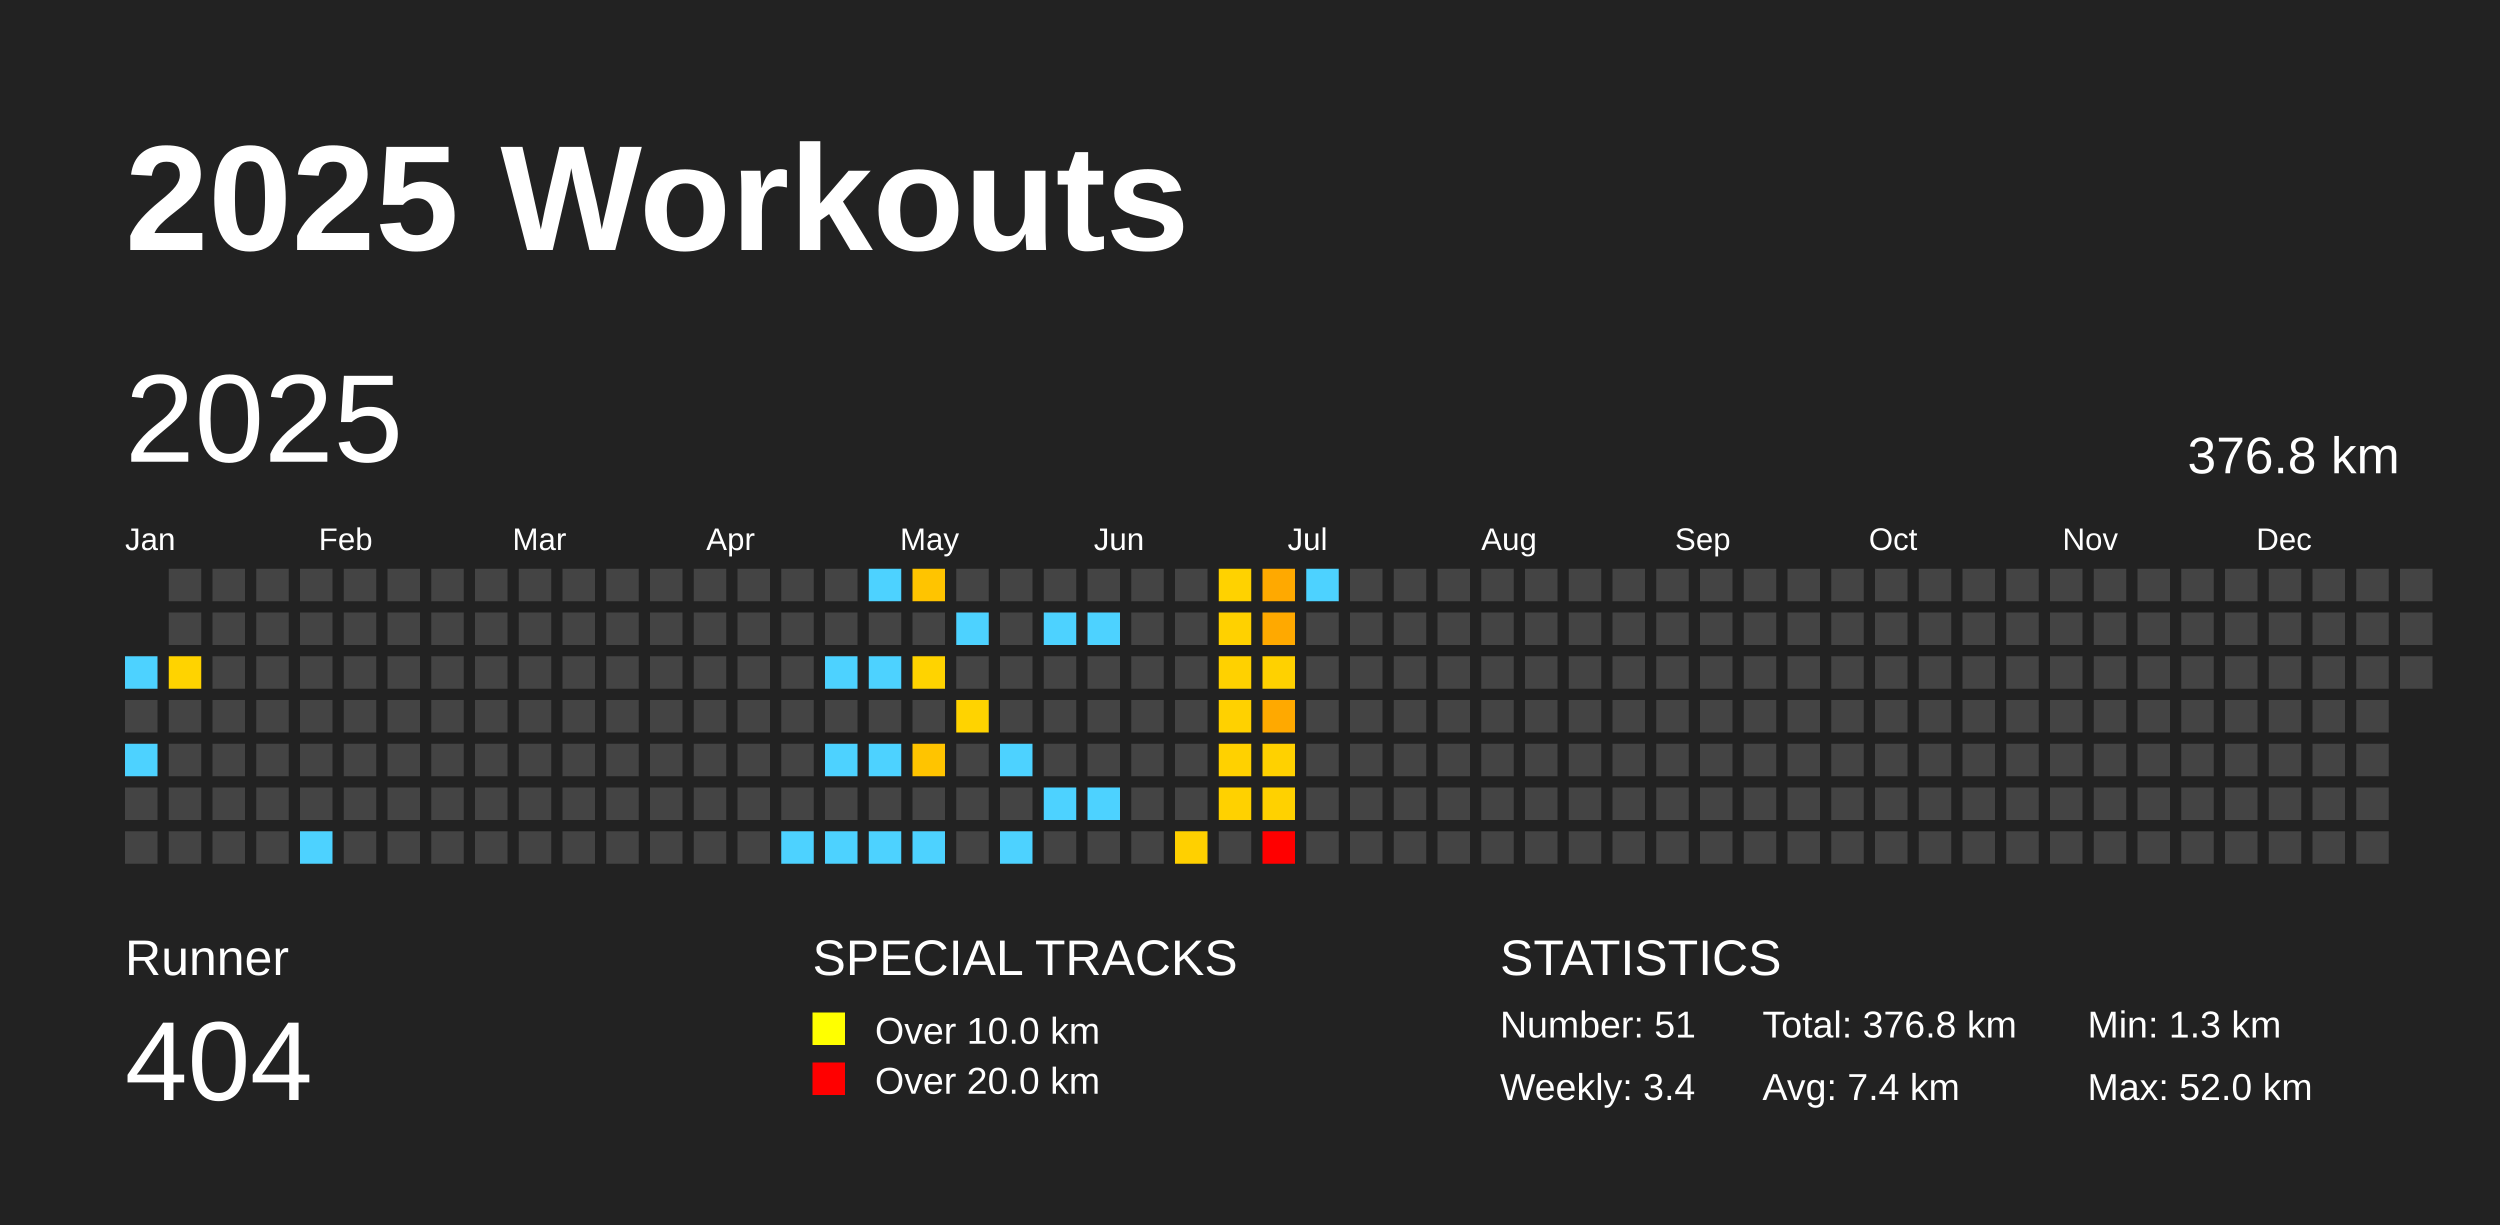
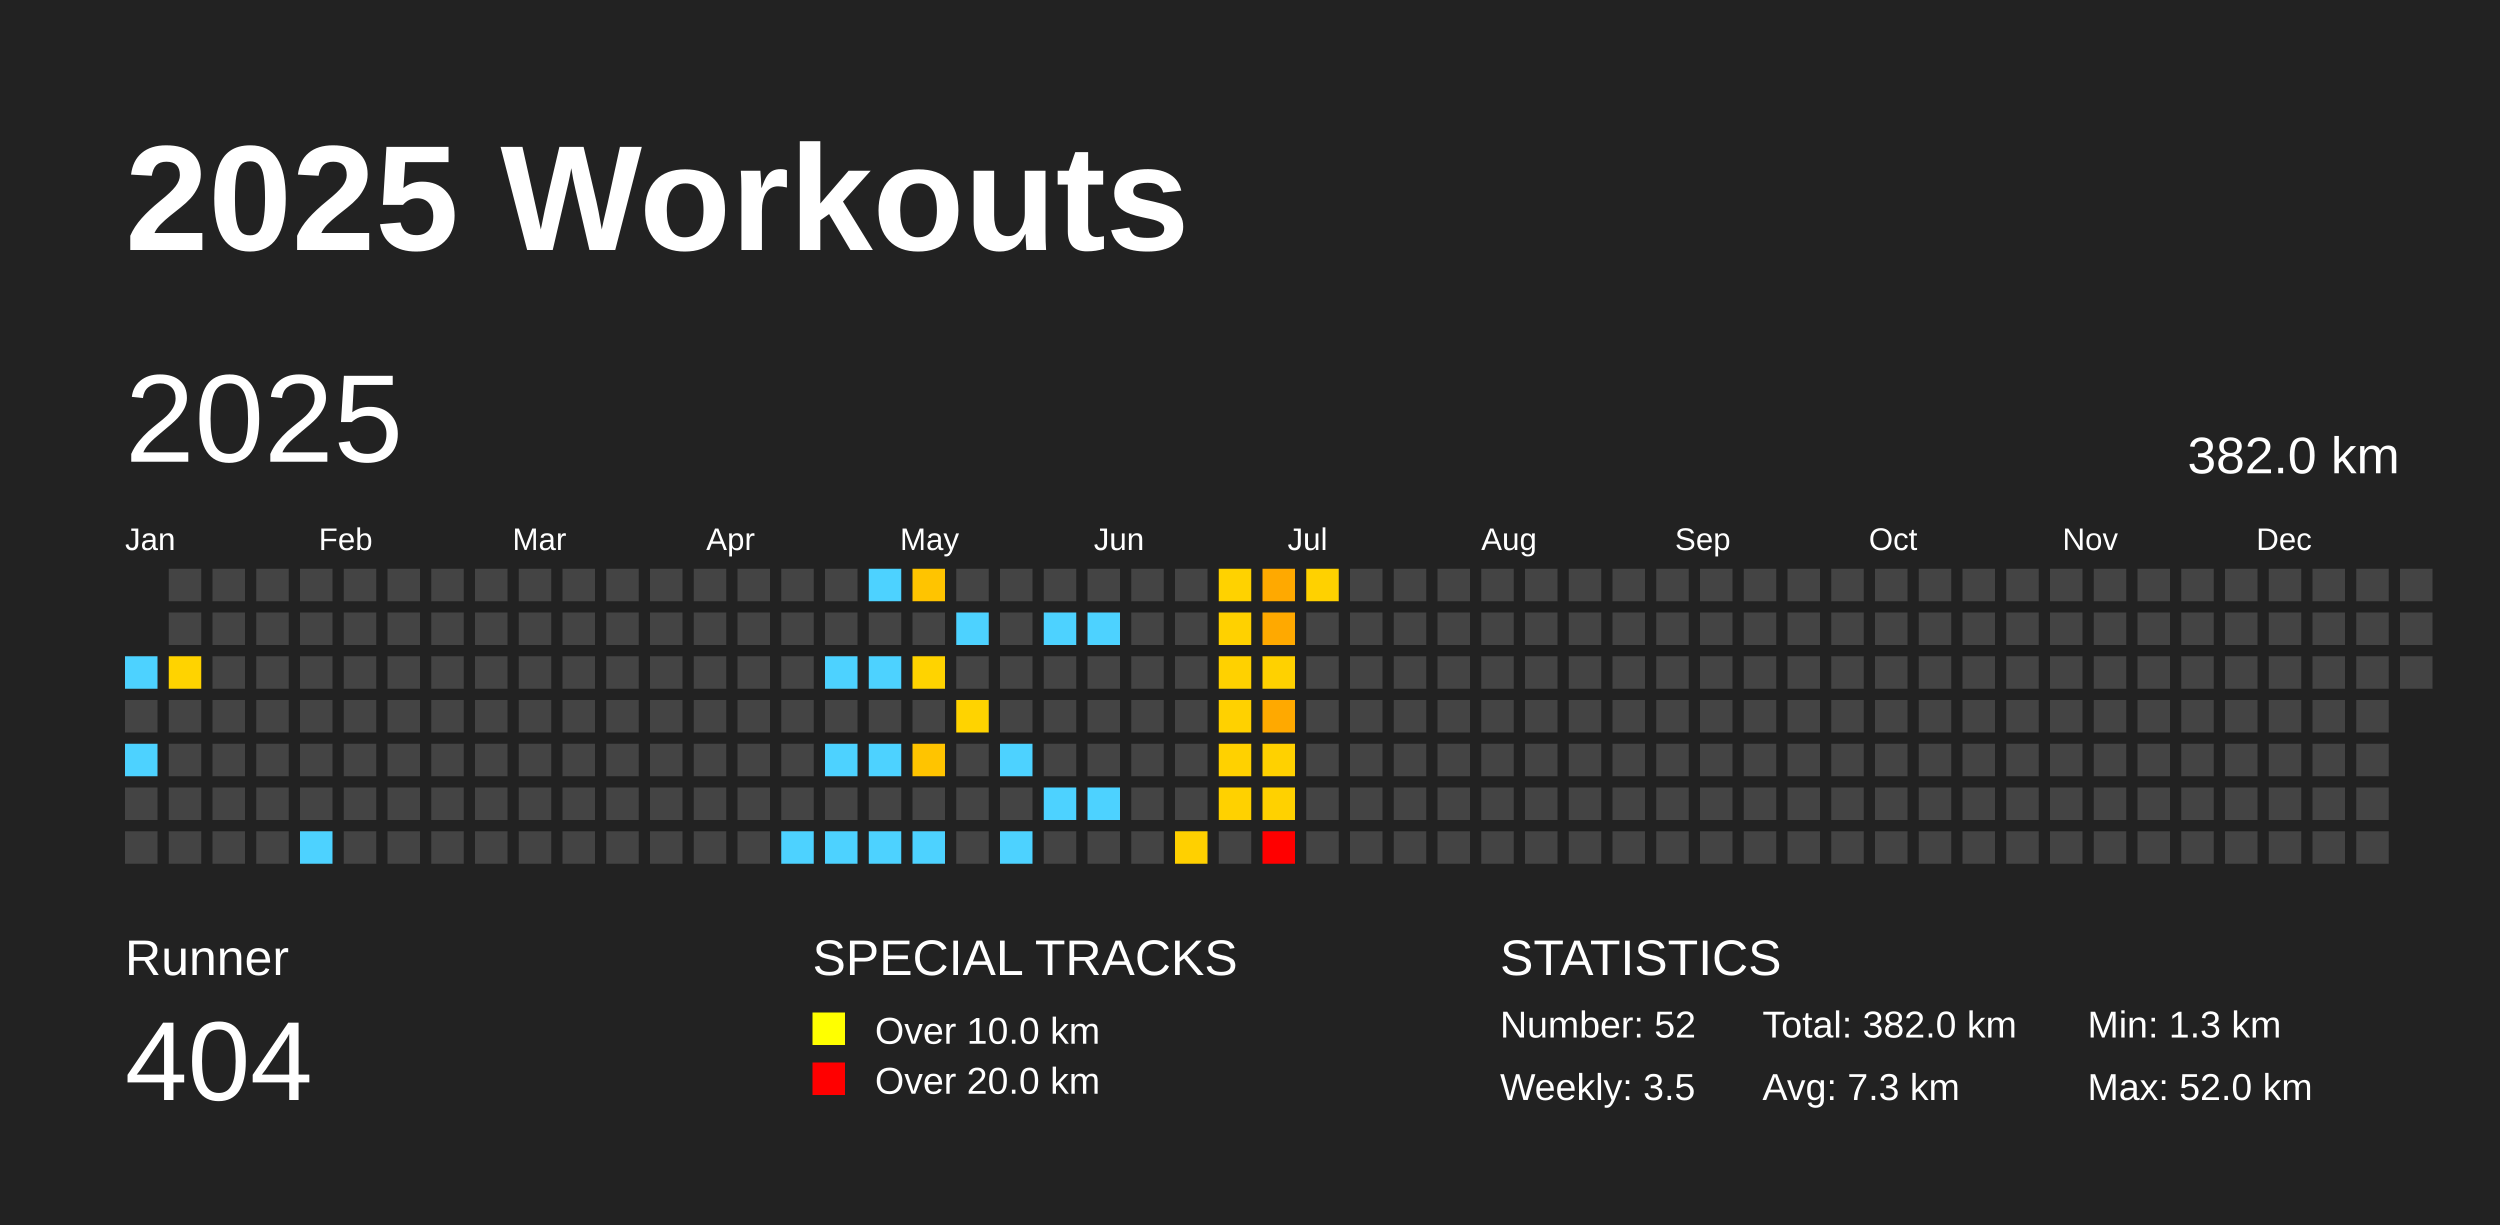
<svg xmlns="http://www.w3.org/2000/svg" baseProfile="full" height="98mm" version="1.1" viewBox="0,0,200,98" width="200mm">
  <defs />
  <rect fill="#222222" height="98" width="200" x="0" y="0" />
  <text fill="#FFFFFF" style="font-size:12px; font-family:Arial; font-weight:bold;" x="10" y="20">2025 Workouts</text>
  <text fill="#FFFFFF" style="font-size:4px; font-family:Arial" x="10" y="78">Runner</text>
  <text fill="#FFFFFF" style="font-size:9px; font-family:Arial" x="10" y="88">404</text>
  <text fill="#FFFFFF" style="font-size:4px; font-family:Arial" x="65" y="78">SPECIAL TRACKS</text>
  <rect fill="yellow" height="2.6" width="2.6" x="65" y="81" />
  <text fill="#FFFFFF" style="font-size:3px; font-family:Arial" x="70" y="83.5">Over 10.0 km</text>
  <rect fill="red" height="2.6" width="2.6" x="65" y="85" />
  <text fill="#FFFFFF" style="font-size:3px; font-family:Arial" x="70" y="87.5">Over 20.0 km</text>
  <text fill="#FFFFFF" style="font-size:4px; font-family:Arial" x="120" y="78">STATISTICS</text>
-   <text fill="#FFFFFF" style="font-size:3px; font-family:Arial" x="120" y="83">Number: 51</text>
-   <text fill="#FFFFFF" style="font-size:3px; font-family:Arial" x="120" y="88">Weekly: 3.4</text>
-   <text fill="#FFFFFF" style="font-size:3px; font-family:Arial" x="141" y="83">Total: 376.8 km</text>
-   <text fill="#FFFFFF" style="font-size:3px; font-family:Arial" x="141" y="88">Avg: 7.4 km</text>
+   <text fill="#FFFFFF" style="font-size:3px; font-family:Arial" x="120" y="83">Number: 52</text>
+   <text fill="#FFFFFF" style="font-size:3px; font-family:Arial" x="120" y="88">Weekly: 3.5</text>
+   <text fill="#FFFFFF" style="font-size:3px; font-family:Arial" x="141" y="83">Total: 382.0 km</text>
+   <text fill="#FFFFFF" style="font-size:3px; font-family:Arial" x="141" y="88">Avg: 7.3 km</text>
  <text fill="#FFFFFF" style="font-size:3px; font-family:Arial" x="167" y="83">Min: 1.3 km</text>
  <text fill="#FFFFFF" style="font-size:3px; font-family:Arial" x="167" y="88">Max: 52.0 km</text>
  <text dominant-baseline="hanging" fill="#FFFFFF" style="font-size:10.0px; font-family:Arial;" x="10" y="30">2025</text>
-   <text dominant-baseline="hanging" fill="#FFFFFF" style="font-size:4.125px; font-family:Arial;" x="175" y="35">376.8 km</text>
+   <text dominant-baseline="hanging" fill="#FFFFFF" style="font-size:4.125px; font-family:Arial;" x="175" y="35">382.0 km</text>
  <text fill="#FFFFFF" style="font-size:2.5px; font-family:Arial" x="10.0" y="44">Jan</text>
  <text fill="#FFFFFF" style="font-size:2.5px; font-family:Arial" x="25.5" y="44">Feb</text>
  <text fill="#FFFFFF" style="font-size:2.5px; font-family:Arial" x="41.0" y="44">Mar</text>
  <text fill="#FFFFFF" style="font-size:2.5px; font-family:Arial" x="56.5" y="44">Apr</text>
  <text fill="#FFFFFF" style="font-size:2.5px; font-family:Arial" x="72.0" y="44">May</text>
  <text fill="#FFFFFF" style="font-size:2.5px; font-family:Arial" x="87.5" y="44">Jun</text>
  <text fill="#FFFFFF" style="font-size:2.5px; font-family:Arial" x="103.0" y="44">Jul</text>
  <text fill="#FFFFFF" style="font-size:2.5px; font-family:Arial" x="118.5" y="44">Aug</text>
  <text fill="#FFFFFF" style="font-size:2.5px; font-family:Arial" x="134.0" y="44">Sep</text>
  <text fill="#FFFFFF" style="font-size:2.5px; font-family:Arial" x="149.5" y="44">Oct</text>
  <text fill="#FFFFFF" style="font-size:2.5px; font-family:Arial" x="165.0" y="44">Nov</text>
  <text fill="#FFFFFF" style="font-size:2.5px; font-family:Arial" x="180.5" y="44">Dec</text>
  <rect fill="#4dd2ff" height="2.6" width="2.6" x="10.0" y="52.5" />
  <rect fill="#444444" height="2.6" width="2.6" x="10.0" y="56.0" />
  <rect fill="#4dd2ff" height="2.6" width="2.6" x="10.0" y="59.5" />
  <rect fill="#444444" height="2.6" width="2.6" x="10.0" y="63.0" />
  <rect fill="#444444" height="2.6" width="2.6" x="10.0" y="66.5" />
  <rect fill="#444444" height="2.6" width="2.6" x="13.5" y="45.5" />
  <rect fill="#444444" height="2.6" width="2.6" x="13.5" y="49.0" />
  <rect fill="#ffd300" height="2.6" width="2.6" x="13.5" y="52.5" />
  <rect fill="#444444" height="2.6" width="2.6" x="13.5" y="56.0" />
  <rect fill="#444444" height="2.6" width="2.6" x="13.5" y="59.5" />
  <rect fill="#444444" height="2.6" width="2.6" x="13.5" y="63.0" />
  <rect fill="#444444" height="2.6" width="2.6" x="13.5" y="66.5" />
  <rect fill="#444444" height="2.6" width="2.6" x="17.0" y="45.5" />
  <rect fill="#444444" height="2.6" width="2.6" x="17.0" y="49.0" />
  <rect fill="#444444" height="2.6" width="2.6" x="17.0" y="52.5" />
  <rect fill="#444444" height="2.6" width="2.6" x="17.0" y="56.0" />
  <rect fill="#444444" height="2.6" width="2.6" x="17.0" y="59.5" />
  <rect fill="#444444" height="2.6" width="2.6" x="17.0" y="63.0" />
  <rect fill="#444444" height="2.6" width="2.6" x="17.0" y="66.5" />
  <rect fill="#444444" height="2.6" width="2.6" x="20.5" y="45.5" />
  <rect fill="#444444" height="2.6" width="2.6" x="20.5" y="49.0" />
  <rect fill="#444444" height="2.6" width="2.6" x="20.5" y="52.5" />
  <rect fill="#444444" height="2.6" width="2.6" x="20.5" y="56.0" />
  <rect fill="#444444" height="2.6" width="2.6" x="20.5" y="59.5" />
  <rect fill="#444444" height="2.6" width="2.6" x="20.5" y="63.0" />
  <rect fill="#444444" height="2.6" width="2.6" x="20.5" y="66.5" />
  <rect fill="#444444" height="2.6" width="2.6" x="24.0" y="45.5" />
  <rect fill="#444444" height="2.6" width="2.6" x="24.0" y="49.0" />
  <rect fill="#444444" height="2.6" width="2.6" x="24.0" y="52.5" />
  <rect fill="#444444" height="2.6" width="2.6" x="24.0" y="56.0" />
  <rect fill="#444444" height="2.6" width="2.6" x="24.0" y="59.5" />
  <rect fill="#444444" height="2.6" width="2.6" x="24.0" y="63.0" />
  <rect fill="#4dd2ff" height="2.6" width="2.6" x="24.0" y="66.5" />
  <rect fill="#444444" height="2.6" width="2.6" x="27.5" y="45.5" />
  <rect fill="#444444" height="2.6" width="2.6" x="27.5" y="49.0" />
  <rect fill="#444444" height="2.6" width="2.6" x="27.5" y="52.5" />
  <rect fill="#444444" height="2.6" width="2.6" x="27.5" y="56.0" />
  <rect fill="#444444" height="2.6" width="2.6" x="27.5" y="59.5" />
  <rect fill="#444444" height="2.6" width="2.6" x="27.5" y="63.0" />
  <rect fill="#444444" height="2.6" width="2.6" x="27.5" y="66.5" />
  <rect fill="#444444" height="2.6" width="2.6" x="31.0" y="45.5" />
  <rect fill="#444444" height="2.6" width="2.6" x="31.0" y="49.0" />
  <rect fill="#444444" height="2.6" width="2.6" x="31.0" y="52.5" />
  <rect fill="#444444" height="2.6" width="2.6" x="31.0" y="56.0" />
  <rect fill="#444444" height="2.6" width="2.6" x="31.0" y="59.5" />
  <rect fill="#444444" height="2.6" width="2.6" x="31.0" y="63.0" />
  <rect fill="#444444" height="2.6" width="2.6" x="31.0" y="66.5" />
  <rect fill="#444444" height="2.6" width="2.6" x="34.5" y="45.5" />
  <rect fill="#444444" height="2.6" width="2.6" x="34.5" y="49.0" />
  <rect fill="#444444" height="2.6" width="2.6" x="34.5" y="52.5" />
  <rect fill="#444444" height="2.6" width="2.6" x="34.5" y="56.0" />
  <rect fill="#444444" height="2.6" width="2.6" x="34.5" y="59.5" />
  <rect fill="#444444" height="2.6" width="2.6" x="34.5" y="63.0" />
  <rect fill="#444444" height="2.6" width="2.6" x="34.5" y="66.5" />
  <rect fill="#444444" height="2.6" width="2.6" x="38.0" y="45.5" />
  <rect fill="#444444" height="2.6" width="2.6" x="38.0" y="49.0" />
  <rect fill="#444444" height="2.6" width="2.6" x="38.0" y="52.5" />
  <rect fill="#444444" height="2.6" width="2.6" x="38.0" y="56.0" />
  <rect fill="#444444" height="2.6" width="2.6" x="38.0" y="59.5" />
  <rect fill="#444444" height="2.6" width="2.6" x="38.0" y="63.0" />
  <rect fill="#444444" height="2.6" width="2.6" x="38.0" y="66.5" />
  <rect fill="#444444" height="2.6" width="2.6" x="41.5" y="45.5" />
  <rect fill="#444444" height="2.6" width="2.6" x="41.5" y="49.0" />
  <rect fill="#444444" height="2.6" width="2.6" x="41.5" y="52.5" />
  <rect fill="#444444" height="2.6" width="2.6" x="41.5" y="56.0" />
  <rect fill="#444444" height="2.6" width="2.6" x="41.5" y="59.5" />
  <rect fill="#444444" height="2.6" width="2.6" x="41.5" y="63.0" />
  <rect fill="#444444" height="2.6" width="2.6" x="41.5" y="66.5" />
  <rect fill="#444444" height="2.6" width="2.6" x="45.0" y="45.5" />
  <rect fill="#444444" height="2.6" width="2.6" x="45.0" y="49.0" />
  <rect fill="#444444" height="2.6" width="2.6" x="45.0" y="52.5" />
  <rect fill="#444444" height="2.6" width="2.6" x="45.0" y="56.0" />
  <rect fill="#444444" height="2.6" width="2.6" x="45.0" y="59.5" />
  <rect fill="#444444" height="2.6" width="2.6" x="45.0" y="63.0" />
  <rect fill="#444444" height="2.6" width="2.6" x="45.0" y="66.5" />
  <rect fill="#444444" height="2.6" width="2.6" x="48.5" y="45.5" />
  <rect fill="#444444" height="2.6" width="2.6" x="48.5" y="49.0" />
  <rect fill="#444444" height="2.6" width="2.6" x="48.5" y="52.5" />
  <rect fill="#444444" height="2.6" width="2.6" x="48.5" y="56.0" />
  <rect fill="#444444" height="2.6" width="2.6" x="48.5" y="59.5" />
  <rect fill="#444444" height="2.6" width="2.6" x="48.5" y="63.0" />
  <rect fill="#444444" height="2.6" width="2.6" x="48.5" y="66.5" />
  <rect fill="#444444" height="2.6" width="2.6" x="52.0" y="45.5" />
  <rect fill="#444444" height="2.6" width="2.6" x="52.0" y="49.0" />
  <rect fill="#444444" height="2.6" width="2.6" x="52.0" y="52.5" />
  <rect fill="#444444" height="2.6" width="2.6" x="52.0" y="56.0" />
  <rect fill="#444444" height="2.6" width="2.6" x="52.0" y="59.5" />
  <rect fill="#444444" height="2.6" width="2.6" x="52.0" y="63.0" />
  <rect fill="#444444" height="2.6" width="2.6" x="52.0" y="66.5" />
  <rect fill="#444444" height="2.6" width="2.6" x="55.5" y="45.5" />
  <rect fill="#444444" height="2.6" width="2.6" x="55.5" y="49.0" />
  <rect fill="#444444" height="2.6" width="2.6" x="55.5" y="52.5" />
  <rect fill="#444444" height="2.6" width="2.6" x="55.5" y="56.0" />
  <rect fill="#444444" height="2.6" width="2.6" x="55.5" y="59.5" />
  <rect fill="#444444" height="2.6" width="2.6" x="55.5" y="63.0" />
  <rect fill="#444444" height="2.6" width="2.6" x="55.5" y="66.5" />
  <rect fill="#444444" height="2.6" width="2.6" x="59.0" y="45.5" />
  <rect fill="#444444" height="2.6" width="2.6" x="59.0" y="49.0" />
  <rect fill="#444444" height="2.6" width="2.6" x="59.0" y="52.5" />
  <rect fill="#444444" height="2.6" width="2.6" x="59.0" y="56.0" />
  <rect fill="#444444" height="2.6" width="2.6" x="59.0" y="59.5" />
  <rect fill="#444444" height="2.6" width="2.6" x="59.0" y="63.0" />
  <rect fill="#444444" height="2.6" width="2.6" x="59.0" y="66.5" />
  <rect fill="#444444" height="2.6" width="2.6" x="62.5" y="45.5" />
  <rect fill="#444444" height="2.6" width="2.6" x="62.5" y="49.0" />
  <rect fill="#444444" height="2.6" width="2.6" x="62.5" y="52.5" />
  <rect fill="#444444" height="2.6" width="2.6" x="62.5" y="56.0" />
  <rect fill="#444444" height="2.6" width="2.6" x="62.5" y="59.5" />
  <rect fill="#444444" height="2.6" width="2.6" x="62.5" y="63.0" />
  <rect fill="#4dd2ff" height="2.6" width="2.6" x="62.5" y="66.5" />
  <rect fill="#444444" height="2.6" width="2.6" x="66.0" y="45.5" />
  <rect fill="#444444" height="2.6" width="2.6" x="66.0" y="49.0" />
  <rect fill="#4dd2ff" height="2.6" width="2.6" x="66.0" y="52.5" />
  <rect fill="#444444" height="2.6" width="2.6" x="66.0" y="56.0" />
  <rect fill="#4dd2ff" height="2.6" width="2.6" x="66.0" y="59.5" />
  <rect fill="#444444" height="2.6" width="2.6" x="66.0" y="63.0" />
  <rect fill="#4dd2ff" height="2.6" width="2.6" x="66.0" y="66.5" />
  <rect fill="#4dd2ff" height="2.6" width="2.6" x="69.5" y="45.5" />
  <rect fill="#444444" height="2.6" width="2.6" x="69.5" y="49.0" />
  <rect fill="#4dd2ff" height="2.6" width="2.6" x="69.5" y="52.5" />
  <rect fill="#444444" height="2.6" width="2.6" x="69.5" y="56.0" />
  <rect fill="#4dd2ff" height="2.6" width="2.6" x="69.5" y="59.5" />
  <rect fill="#444444" height="2.6" width="2.6" x="69.5" y="63.0" />
  <rect fill="#4dd2ff" height="2.6" width="2.6" x="69.5" y="66.5" />
  <rect fill="#ffc400" height="2.6" width="2.6" x="73.0" y="45.5" />
  <rect fill="#444444" height="2.6" width="2.6" x="73.0" y="49.0" />
  <rect fill="#ffd300" height="2.6" width="2.6" x="73.0" y="52.5" />
  <rect fill="#444444" height="2.6" width="2.6" x="73.0" y="56.0" />
  <rect fill="#ffc400" height="2.6" width="2.6" x="73.0" y="59.5" />
  <rect fill="#444444" height="2.6" width="2.6" x="73.0" y="63.0" />
  <rect fill="#4dd2ff" height="2.6" width="2.6" x="73.0" y="66.5" />
  <rect fill="#444444" height="2.6" width="2.6" x="76.5" y="45.5" />
  <rect fill="#4dd2ff" height="2.6" width="2.6" x="76.5" y="49.0" />
  <rect fill="#444444" height="2.6" width="2.6" x="76.5" y="52.5" />
  <rect fill="#ffd300" height="2.6" width="2.6" x="76.5" y="56.0" />
  <rect fill="#444444" height="2.6" width="2.6" x="76.5" y="59.5" />
  <rect fill="#444444" height="2.6" width="2.6" x="76.5" y="63.0" />
  <rect fill="#444444" height="2.6" width="2.6" x="76.5" y="66.5" />
  <rect fill="#444444" height="2.6" width="2.6" x="80.0" y="45.5" />
  <rect fill="#444444" height="2.6" width="2.6" x="80.0" y="49.0" />
  <rect fill="#444444" height="2.6" width="2.6" x="80.0" y="52.5" />
  <rect fill="#444444" height="2.6" width="2.6" x="80.0" y="56.0" />
  <rect fill="#4dd2ff" height="2.6" width="2.6" x="80.0" y="59.5" />
  <rect fill="#444444" height="2.6" width="2.6" x="80.0" y="63.0" />
  <rect fill="#4dd2ff" height="2.6" width="2.6" x="80.0" y="66.5" />
  <rect fill="#444444" height="2.6" width="2.6" x="83.5" y="45.5" />
  <rect fill="#4dd2ff" height="2.6" width="2.6" x="83.5" y="49.0" />
  <rect fill="#444444" height="2.6" width="2.6" x="83.5" y="52.5" />
  <rect fill="#444444" height="2.6" width="2.6" x="83.5" y="56.0" />
  <rect fill="#444444" height="2.6" width="2.6" x="83.5" y="59.5" />
  <rect fill="#4dd2ff" height="2.6" width="2.6" x="83.5" y="63.0" />
  <rect fill="#444444" height="2.6" width="2.6" x="83.5" y="66.5" />
  <rect fill="#444444" height="2.6" width="2.6" x="87.0" y="45.5" />
  <rect fill="#4dd2ff" height="2.6" width="2.6" x="87.0" y="49.0" />
  <rect fill="#444444" height="2.6" width="2.6" x="87.0" y="52.5" />
  <rect fill="#444444" height="2.6" width="2.6" x="87.0" y="56.0" />
  <rect fill="#444444" height="2.6" width="2.6" x="87.0" y="59.5" />
  <rect fill="#4dd2ff" height="2.6" width="2.6" x="87.0" y="63.0" />
  <rect fill="#444444" height="2.6" width="2.6" x="87.0" y="66.5" />
  <rect fill="#444444" height="2.6" width="2.6" x="90.5" y="45.5" />
  <rect fill="#444444" height="2.6" width="2.6" x="90.5" y="49.0" />
  <rect fill="#444444" height="2.6" width="2.6" x="90.5" y="52.5" />
  <rect fill="#444444" height="2.6" width="2.6" x="90.5" y="56.0" />
  <rect fill="#444444" height="2.6" width="2.6" x="90.5" y="59.5" />
  <rect fill="#444444" height="2.6" width="2.6" x="90.5" y="63.0" />
  <rect fill="#444444" height="2.6" width="2.6" x="90.5" y="66.5" />
  <rect fill="#444444" height="2.6" width="2.6" x="94.0" y="45.5" />
  <rect fill="#444444" height="2.6" width="2.6" x="94.0" y="49.0" />
  <rect fill="#444444" height="2.6" width="2.6" x="94.0" y="52.5" />
  <rect fill="#444444" height="2.6" width="2.6" x="94.0" y="56.0" />
  <rect fill="#444444" height="2.6" width="2.6" x="94.0" y="59.5" />
  <rect fill="#444444" height="2.6" width="2.6" x="94.0" y="63.0" />
  <rect fill="#ffd000" height="2.6" width="2.6" x="94.0" y="66.5" />
  <rect fill="#ffd200" height="2.6" width="2.6" x="97.5" y="45.5" />
  <rect fill="#ffd100" height="2.6" width="2.6" x="97.5" y="49.0" />
  <rect fill="#ffd100" height="2.6" width="2.6" x="97.5" y="52.5" />
  <rect fill="#ffd100" height="2.6" width="2.6" x="97.5" y="56.0" />
  <rect fill="#ffd100" height="2.6" width="2.6" x="97.5" y="59.5" />
  <rect fill="#ffd100" height="2.6" width="2.6" x="97.5" y="63.0" />
  <rect fill="#444444" height="2.6" width="2.6" x="97.5" y="66.5" />
  <rect fill="#ffa900" height="2.6" width="2.6" x="101.0" y="45.5" />
  <rect fill="#ffa900" height="2.6" width="2.6" x="101.0" y="49.0" />
  <rect fill="#ffd100" height="2.6" width="2.6" x="101.0" y="52.5" />
  <rect fill="#ffa900" height="2.6" width="2.6" x="101.0" y="56.0" />
  <rect fill="#ffd100" height="2.6" width="2.6" x="101.0" y="59.5" />
  <rect fill="#ffd100" height="2.6" width="2.6" x="101.0" y="63.0" />
  <rect fill="red" height="2.6" width="2.6" x="101.0" y="66.5" />
-   <rect fill="#4dd2ff" height="2.6" width="2.6" x="104.5" y="45.5" />
+   <rect fill="#ffd100" height="2.6" width="2.6" x="104.5" y="45.5" />
  <rect fill="#444444" height="2.6" width="2.6" x="104.5" y="49.0" />
  <rect fill="#444444" height="2.6" width="2.6" x="104.5" y="52.5" />
  <rect fill="#444444" height="2.6" width="2.6" x="104.5" y="56.0" />
  <rect fill="#444444" height="2.6" width="2.6" x="104.5" y="59.5" />
  <rect fill="#444444" height="2.6" width="2.6" x="104.5" y="63.0" />
  <rect fill="#444444" height="2.6" width="2.6" x="104.5" y="66.5" />
  <rect fill="#444444" height="2.6" width="2.6" x="108.0" y="45.5" />
  <rect fill="#444444" height="2.6" width="2.6" x="108.0" y="49.0" />
  <rect fill="#444444" height="2.6" width="2.6" x="108.0" y="52.5" />
  <rect fill="#444444" height="2.6" width="2.6" x="108.0" y="56.0" />
  <rect fill="#444444" height="2.6" width="2.6" x="108.0" y="59.5" />
  <rect fill="#444444" height="2.6" width="2.6" x="108.0" y="63.0" />
  <rect fill="#444444" height="2.6" width="2.6" x="108.0" y="66.5" />
  <rect fill="#444444" height="2.6" width="2.6" x="111.5" y="45.5" />
  <rect fill="#444444" height="2.6" width="2.6" x="111.5" y="49.0" />
  <rect fill="#444444" height="2.6" width="2.6" x="111.5" y="52.5" />
  <rect fill="#444444" height="2.6" width="2.6" x="111.5" y="56.0" />
  <rect fill="#444444" height="2.6" width="2.6" x="111.5" y="59.5" />
  <rect fill="#444444" height="2.6" width="2.6" x="111.5" y="63.0" />
  <rect fill="#444444" height="2.6" width="2.6" x="111.5" y="66.5" />
  <rect fill="#444444" height="2.6" width="2.6" x="115.0" y="45.5" />
  <rect fill="#444444" height="2.6" width="2.6" x="115.0" y="49.0" />
  <rect fill="#444444" height="2.6" width="2.6" x="115.0" y="52.5" />
  <rect fill="#444444" height="2.6" width="2.6" x="115.0" y="56.0" />
  <rect fill="#444444" height="2.6" width="2.6" x="115.0" y="59.5" />
  <rect fill="#444444" height="2.6" width="2.6" x="115.0" y="63.0" />
  <rect fill="#444444" height="2.6" width="2.6" x="115.0" y="66.5" />
  <rect fill="#444444" height="2.6" width="2.6" x="118.5" y="45.5" />
  <rect fill="#444444" height="2.6" width="2.6" x="118.5" y="49.0" />
  <rect fill="#444444" height="2.6" width="2.6" x="118.5" y="52.5" />
  <rect fill="#444444" height="2.6" width="2.6" x="118.5" y="56.0" />
  <rect fill="#444444" height="2.6" width="2.6" x="118.5" y="59.5" />
  <rect fill="#444444" height="2.6" width="2.6" x="118.5" y="63.0" />
  <rect fill="#444444" height="2.6" width="2.6" x="118.5" y="66.5" />
  <rect fill="#444444" height="2.6" width="2.6" x="122.0" y="45.5" />
  <rect fill="#444444" height="2.6" width="2.6" x="122.0" y="49.0" />
  <rect fill="#444444" height="2.6" width="2.6" x="122.0" y="52.5" />
  <rect fill="#444444" height="2.6" width="2.6" x="122.0" y="56.0" />
  <rect fill="#444444" height="2.6" width="2.6" x="122.0" y="59.5" />
  <rect fill="#444444" height="2.6" width="2.6" x="122.0" y="63.0" />
  <rect fill="#444444" height="2.6" width="2.6" x="122.0" y="66.5" />
  <rect fill="#444444" height="2.6" width="2.6" x="125.5" y="45.5" />
  <rect fill="#444444" height="2.6" width="2.6" x="125.5" y="49.0" />
  <rect fill="#444444" height="2.6" width="2.6" x="125.5" y="52.5" />
  <rect fill="#444444" height="2.6" width="2.6" x="125.5" y="56.0" />
  <rect fill="#444444" height="2.6" width="2.6" x="125.5" y="59.5" />
  <rect fill="#444444" height="2.6" width="2.6" x="125.5" y="63.0" />
  <rect fill="#444444" height="2.6" width="2.6" x="125.5" y="66.5" />
  <rect fill="#444444" height="2.6" width="2.6" x="129.0" y="45.5" />
  <rect fill="#444444" height="2.6" width="2.6" x="129.0" y="49.0" />
  <rect fill="#444444" height="2.6" width="2.6" x="129.0" y="52.5" />
  <rect fill="#444444" height="2.6" width="2.6" x="129.0" y="56.0" />
  <rect fill="#444444" height="2.6" width="2.6" x="129.0" y="59.5" />
  <rect fill="#444444" height="2.6" width="2.6" x="129.0" y="63.0" />
  <rect fill="#444444" height="2.6" width="2.6" x="129.0" y="66.5" />
  <rect fill="#444444" height="2.6" width="2.6" x="132.5" y="45.5" />
  <rect fill="#444444" height="2.6" width="2.6" x="132.5" y="49.0" />
  <rect fill="#444444" height="2.6" width="2.6" x="132.5" y="52.5" />
  <rect fill="#444444" height="2.6" width="2.6" x="132.5" y="56.0" />
  <rect fill="#444444" height="2.6" width="2.6" x="132.5" y="59.5" />
  <rect fill="#444444" height="2.6" width="2.6" x="132.5" y="63.0" />
  <rect fill="#444444" height="2.6" width="2.6" x="132.5" y="66.5" />
  <rect fill="#444444" height="2.6" width="2.6" x="136.0" y="45.5" />
  <rect fill="#444444" height="2.6" width="2.6" x="136.0" y="49.0" />
  <rect fill="#444444" height="2.6" width="2.6" x="136.0" y="52.5" />
  <rect fill="#444444" height="2.6" width="2.6" x="136.0" y="56.0" />
  <rect fill="#444444" height="2.6" width="2.6" x="136.0" y="59.5" />
  <rect fill="#444444" height="2.6" width="2.6" x="136.0" y="63.0" />
  <rect fill="#444444" height="2.6" width="2.6" x="136.0" y="66.5" />
  <rect fill="#444444" height="2.6" width="2.6" x="139.5" y="45.5" />
  <rect fill="#444444" height="2.6" width="2.6" x="139.5" y="49.0" />
  <rect fill="#444444" height="2.6" width="2.6" x="139.5" y="52.5" />
  <rect fill="#444444" height="2.6" width="2.6" x="139.5" y="56.0" />
  <rect fill="#444444" height="2.6" width="2.6" x="139.5" y="59.5" />
  <rect fill="#444444" height="2.6" width="2.6" x="139.5" y="63.0" />
  <rect fill="#444444" height="2.6" width="2.6" x="139.5" y="66.5" />
  <rect fill="#444444" height="2.6" width="2.6" x="143.0" y="45.5" />
  <rect fill="#444444" height="2.6" width="2.6" x="143.0" y="49.0" />
  <rect fill="#444444" height="2.6" width="2.6" x="143.0" y="52.5" />
  <rect fill="#444444" height="2.6" width="2.6" x="143.0" y="56.0" />
  <rect fill="#444444" height="2.6" width="2.6" x="143.0" y="59.5" />
  <rect fill="#444444" height="2.6" width="2.6" x="143.0" y="63.0" />
  <rect fill="#444444" height="2.6" width="2.6" x="143.0" y="66.5" />
  <rect fill="#444444" height="2.6" width="2.6" x="146.5" y="45.5" />
  <rect fill="#444444" height="2.6" width="2.6" x="146.5" y="49.0" />
  <rect fill="#444444" height="2.6" width="2.6" x="146.5" y="52.5" />
  <rect fill="#444444" height="2.6" width="2.6" x="146.5" y="56.0" />
  <rect fill="#444444" height="2.6" width="2.6" x="146.5" y="59.5" />
  <rect fill="#444444" height="2.6" width="2.6" x="146.5" y="63.0" />
  <rect fill="#444444" height="2.6" width="2.6" x="146.5" y="66.5" />
  <rect fill="#444444" height="2.6" width="2.6" x="150.0" y="45.5" />
  <rect fill="#444444" height="2.6" width="2.6" x="150.0" y="49.0" />
  <rect fill="#444444" height="2.6" width="2.6" x="150.0" y="52.5" />
  <rect fill="#444444" height="2.6" width="2.6" x="150.0" y="56.0" />
  <rect fill="#444444" height="2.6" width="2.6" x="150.0" y="59.5" />
  <rect fill="#444444" height="2.6" width="2.6" x="150.0" y="63.0" />
  <rect fill="#444444" height="2.6" width="2.6" x="150.0" y="66.5" />
  <rect fill="#444444" height="2.6" width="2.6" x="153.5" y="45.5" />
  <rect fill="#444444" height="2.6" width="2.6" x="153.5" y="49.0" />
  <rect fill="#444444" height="2.6" width="2.6" x="153.5" y="52.5" />
  <rect fill="#444444" height="2.6" width="2.6" x="153.5" y="56.0" />
  <rect fill="#444444" height="2.6" width="2.6" x="153.5" y="59.5" />
  <rect fill="#444444" height="2.6" width="2.6" x="153.5" y="63.0" />
  <rect fill="#444444" height="2.6" width="2.6" x="153.5" y="66.5" />
  <rect fill="#444444" height="2.6" width="2.6" x="157.0" y="45.5" />
  <rect fill="#444444" height="2.6" width="2.6" x="157.0" y="49.0" />
  <rect fill="#444444" height="2.6" width="2.6" x="157.0" y="52.5" />
  <rect fill="#444444" height="2.6" width="2.6" x="157.0" y="56.0" />
  <rect fill="#444444" height="2.6" width="2.6" x="157.0" y="59.5" />
  <rect fill="#444444" height="2.6" width="2.6" x="157.0" y="63.0" />
  <rect fill="#444444" height="2.6" width="2.6" x="157.0" y="66.5" />
  <rect fill="#444444" height="2.6" width="2.6" x="160.5" y="45.5" />
  <rect fill="#444444" height="2.6" width="2.6" x="160.5" y="49.0" />
  <rect fill="#444444" height="2.6" width="2.6" x="160.5" y="52.5" />
  <rect fill="#444444" height="2.6" width="2.6" x="160.5" y="56.0" />
  <rect fill="#444444" height="2.6" width="2.6" x="160.5" y="59.5" />
  <rect fill="#444444" height="2.6" width="2.6" x="160.5" y="63.0" />
  <rect fill="#444444" height="2.6" width="2.6" x="160.5" y="66.5" />
  <rect fill="#444444" height="2.6" width="2.6" x="164.0" y="45.5" />
  <rect fill="#444444" height="2.6" width="2.6" x="164.0" y="49.0" />
  <rect fill="#444444" height="2.6" width="2.6" x="164.0" y="52.5" />
  <rect fill="#444444" height="2.6" width="2.6" x="164.0" y="56.0" />
  <rect fill="#444444" height="2.6" width="2.6" x="164.0" y="59.5" />
  <rect fill="#444444" height="2.6" width="2.6" x="164.0" y="63.0" />
  <rect fill="#444444" height="2.6" width="2.6" x="164.0" y="66.5" />
  <rect fill="#444444" height="2.6" width="2.6" x="167.5" y="45.5" />
  <rect fill="#444444" height="2.6" width="2.6" x="167.5" y="49.0" />
  <rect fill="#444444" height="2.6" width="2.6" x="167.5" y="52.5" />
  <rect fill="#444444" height="2.6" width="2.6" x="167.5" y="56.0" />
  <rect fill="#444444" height="2.6" width="2.6" x="167.5" y="59.5" />
  <rect fill="#444444" height="2.6" width="2.6" x="167.5" y="63.0" />
  <rect fill="#444444" height="2.6" width="2.6" x="167.5" y="66.5" />
  <rect fill="#444444" height="2.6" width="2.6" x="171.0" y="45.5" />
  <rect fill="#444444" height="2.6" width="2.6" x="171.0" y="49.0" />
  <rect fill="#444444" height="2.6" width="2.6" x="171.0" y="52.5" />
  <rect fill="#444444" height="2.6" width="2.6" x="171.0" y="56.0" />
  <rect fill="#444444" height="2.6" width="2.6" x="171.0" y="59.5" />
  <rect fill="#444444" height="2.6" width="2.6" x="171.0" y="63.0" />
  <rect fill="#444444" height="2.6" width="2.6" x="171.0" y="66.5" />
  <rect fill="#444444" height="2.6" width="2.6" x="174.5" y="45.5" />
  <rect fill="#444444" height="2.6" width="2.6" x="174.5" y="49.0" />
  <rect fill="#444444" height="2.6" width="2.6" x="174.5" y="52.5" />
  <rect fill="#444444" height="2.6" width="2.6" x="174.5" y="56.0" />
  <rect fill="#444444" height="2.6" width="2.6" x="174.5" y="59.5" />
  <rect fill="#444444" height="2.6" width="2.6" x="174.5" y="63.0" />
  <rect fill="#444444" height="2.6" width="2.6" x="174.5" y="66.5" />
  <rect fill="#444444" height="2.6" width="2.6" x="178.0" y="45.5" />
  <rect fill="#444444" height="2.6" width="2.6" x="178.0" y="49.0" />
  <rect fill="#444444" height="2.6" width="2.6" x="178.0" y="52.5" />
  <rect fill="#444444" height="2.6" width="2.6" x="178.0" y="56.0" />
  <rect fill="#444444" height="2.6" width="2.6" x="178.0" y="59.5" />
  <rect fill="#444444" height="2.6" width="2.6" x="178.0" y="63.0" />
  <rect fill="#444444" height="2.6" width="2.6" x="178.0" y="66.5" />
  <rect fill="#444444" height="2.6" width="2.6" x="181.5" y="45.5" />
  <rect fill="#444444" height="2.6" width="2.6" x="181.5" y="49.0" />
  <rect fill="#444444" height="2.6" width="2.6" x="181.5" y="52.5" />
  <rect fill="#444444" height="2.6" width="2.6" x="181.5" y="56.0" />
  <rect fill="#444444" height="2.6" width="2.6" x="181.5" y="59.5" />
  <rect fill="#444444" height="2.6" width="2.6" x="181.5" y="63.0" />
  <rect fill="#444444" height="2.6" width="2.6" x="181.5" y="66.5" />
  <rect fill="#444444" height="2.6" width="2.6" x="185.0" y="45.5" />
  <rect fill="#444444" height="2.6" width="2.6" x="185.0" y="49.0" />
  <rect fill="#444444" height="2.6" width="2.6" x="185.0" y="52.5" />
  <rect fill="#444444" height="2.6" width="2.6" x="185.0" y="56.0" />
  <rect fill="#444444" height="2.6" width="2.6" x="185.0" y="59.5" />
  <rect fill="#444444" height="2.6" width="2.6" x="185.0" y="63.0" />
  <rect fill="#444444" height="2.6" width="2.6" x="185.0" y="66.5" />
  <rect fill="#444444" height="2.6" width="2.6" x="188.5" y="45.5" />
  <rect fill="#444444" height="2.6" width="2.6" x="188.5" y="49.0" />
  <rect fill="#444444" height="2.6" width="2.6" x="188.5" y="52.5" />
  <rect fill="#444444" height="2.6" width="2.6" x="188.5" y="56.0" />
  <rect fill="#444444" height="2.6" width="2.6" x="188.5" y="59.5" />
  <rect fill="#444444" height="2.6" width="2.6" x="188.5" y="63.0" />
  <rect fill="#444444" height="2.6" width="2.6" x="188.5" y="66.5" />
  <rect fill="#444444" height="2.6" width="2.6" x="192.0" y="45.5" />
  <rect fill="#444444" height="2.6" width="2.6" x="192.0" y="49.0" />
  <rect fill="#444444" height="2.6" width="2.6" x="192.0" y="52.5" />
</svg>
